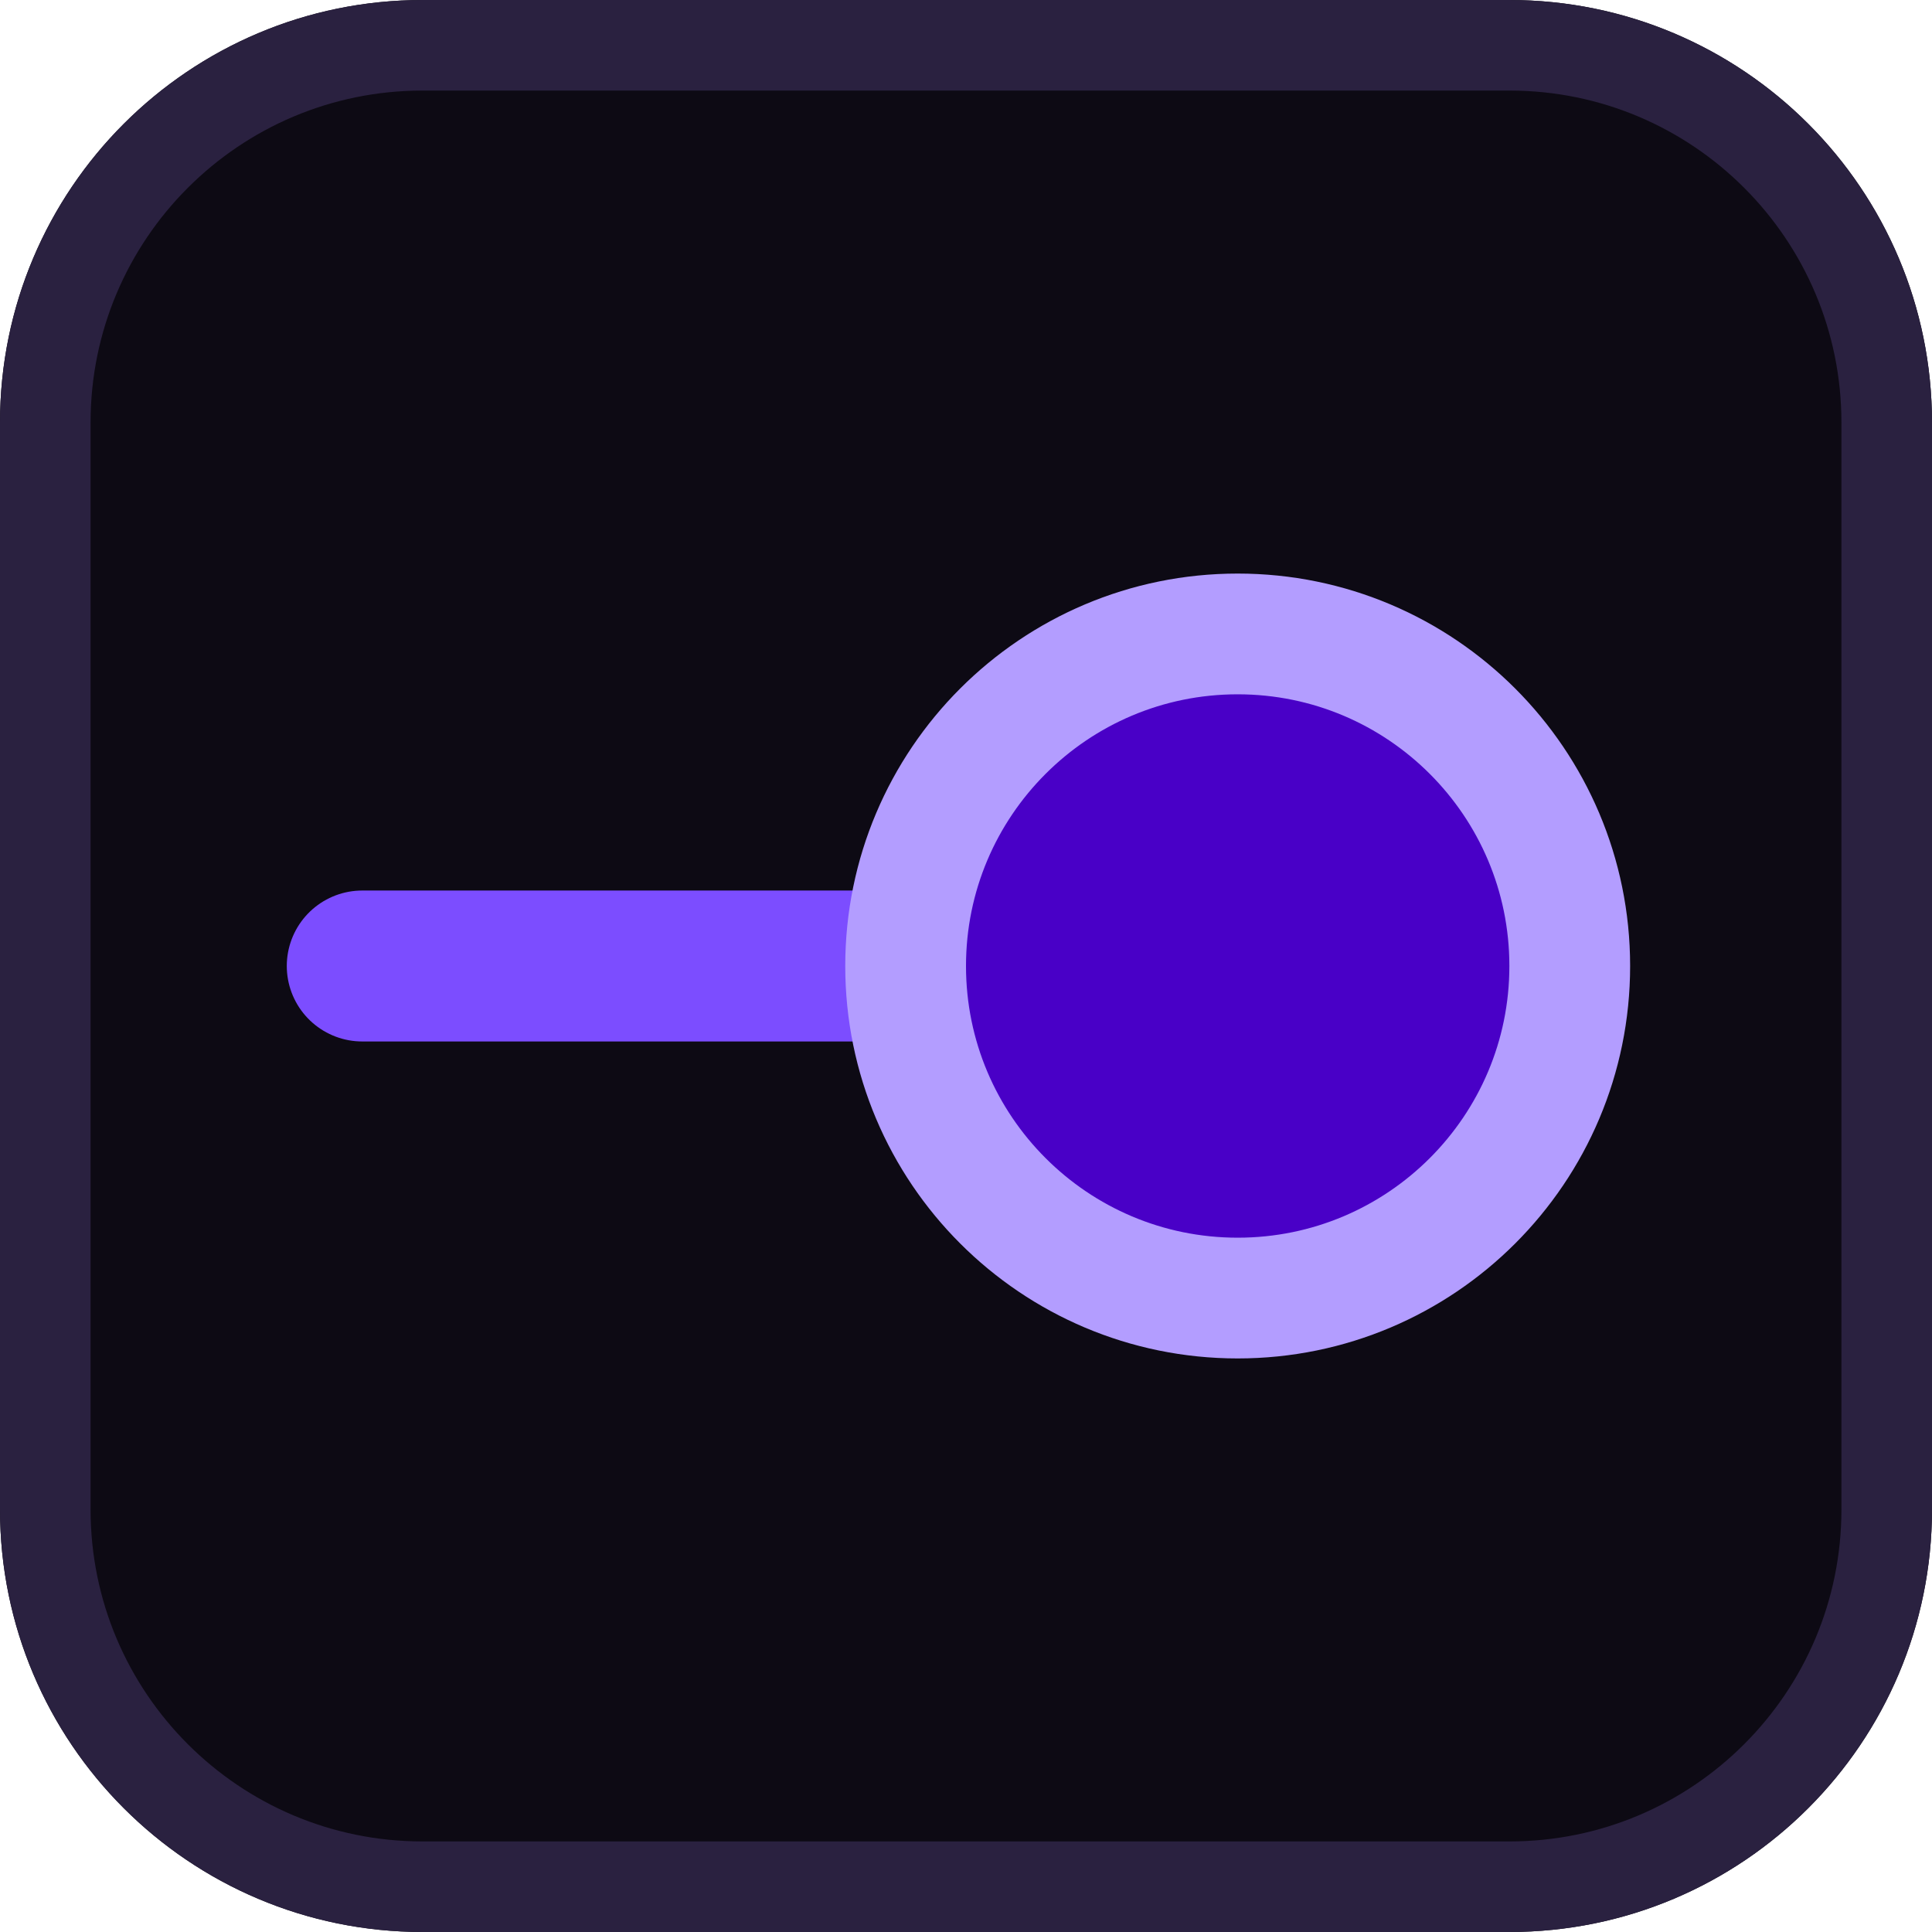
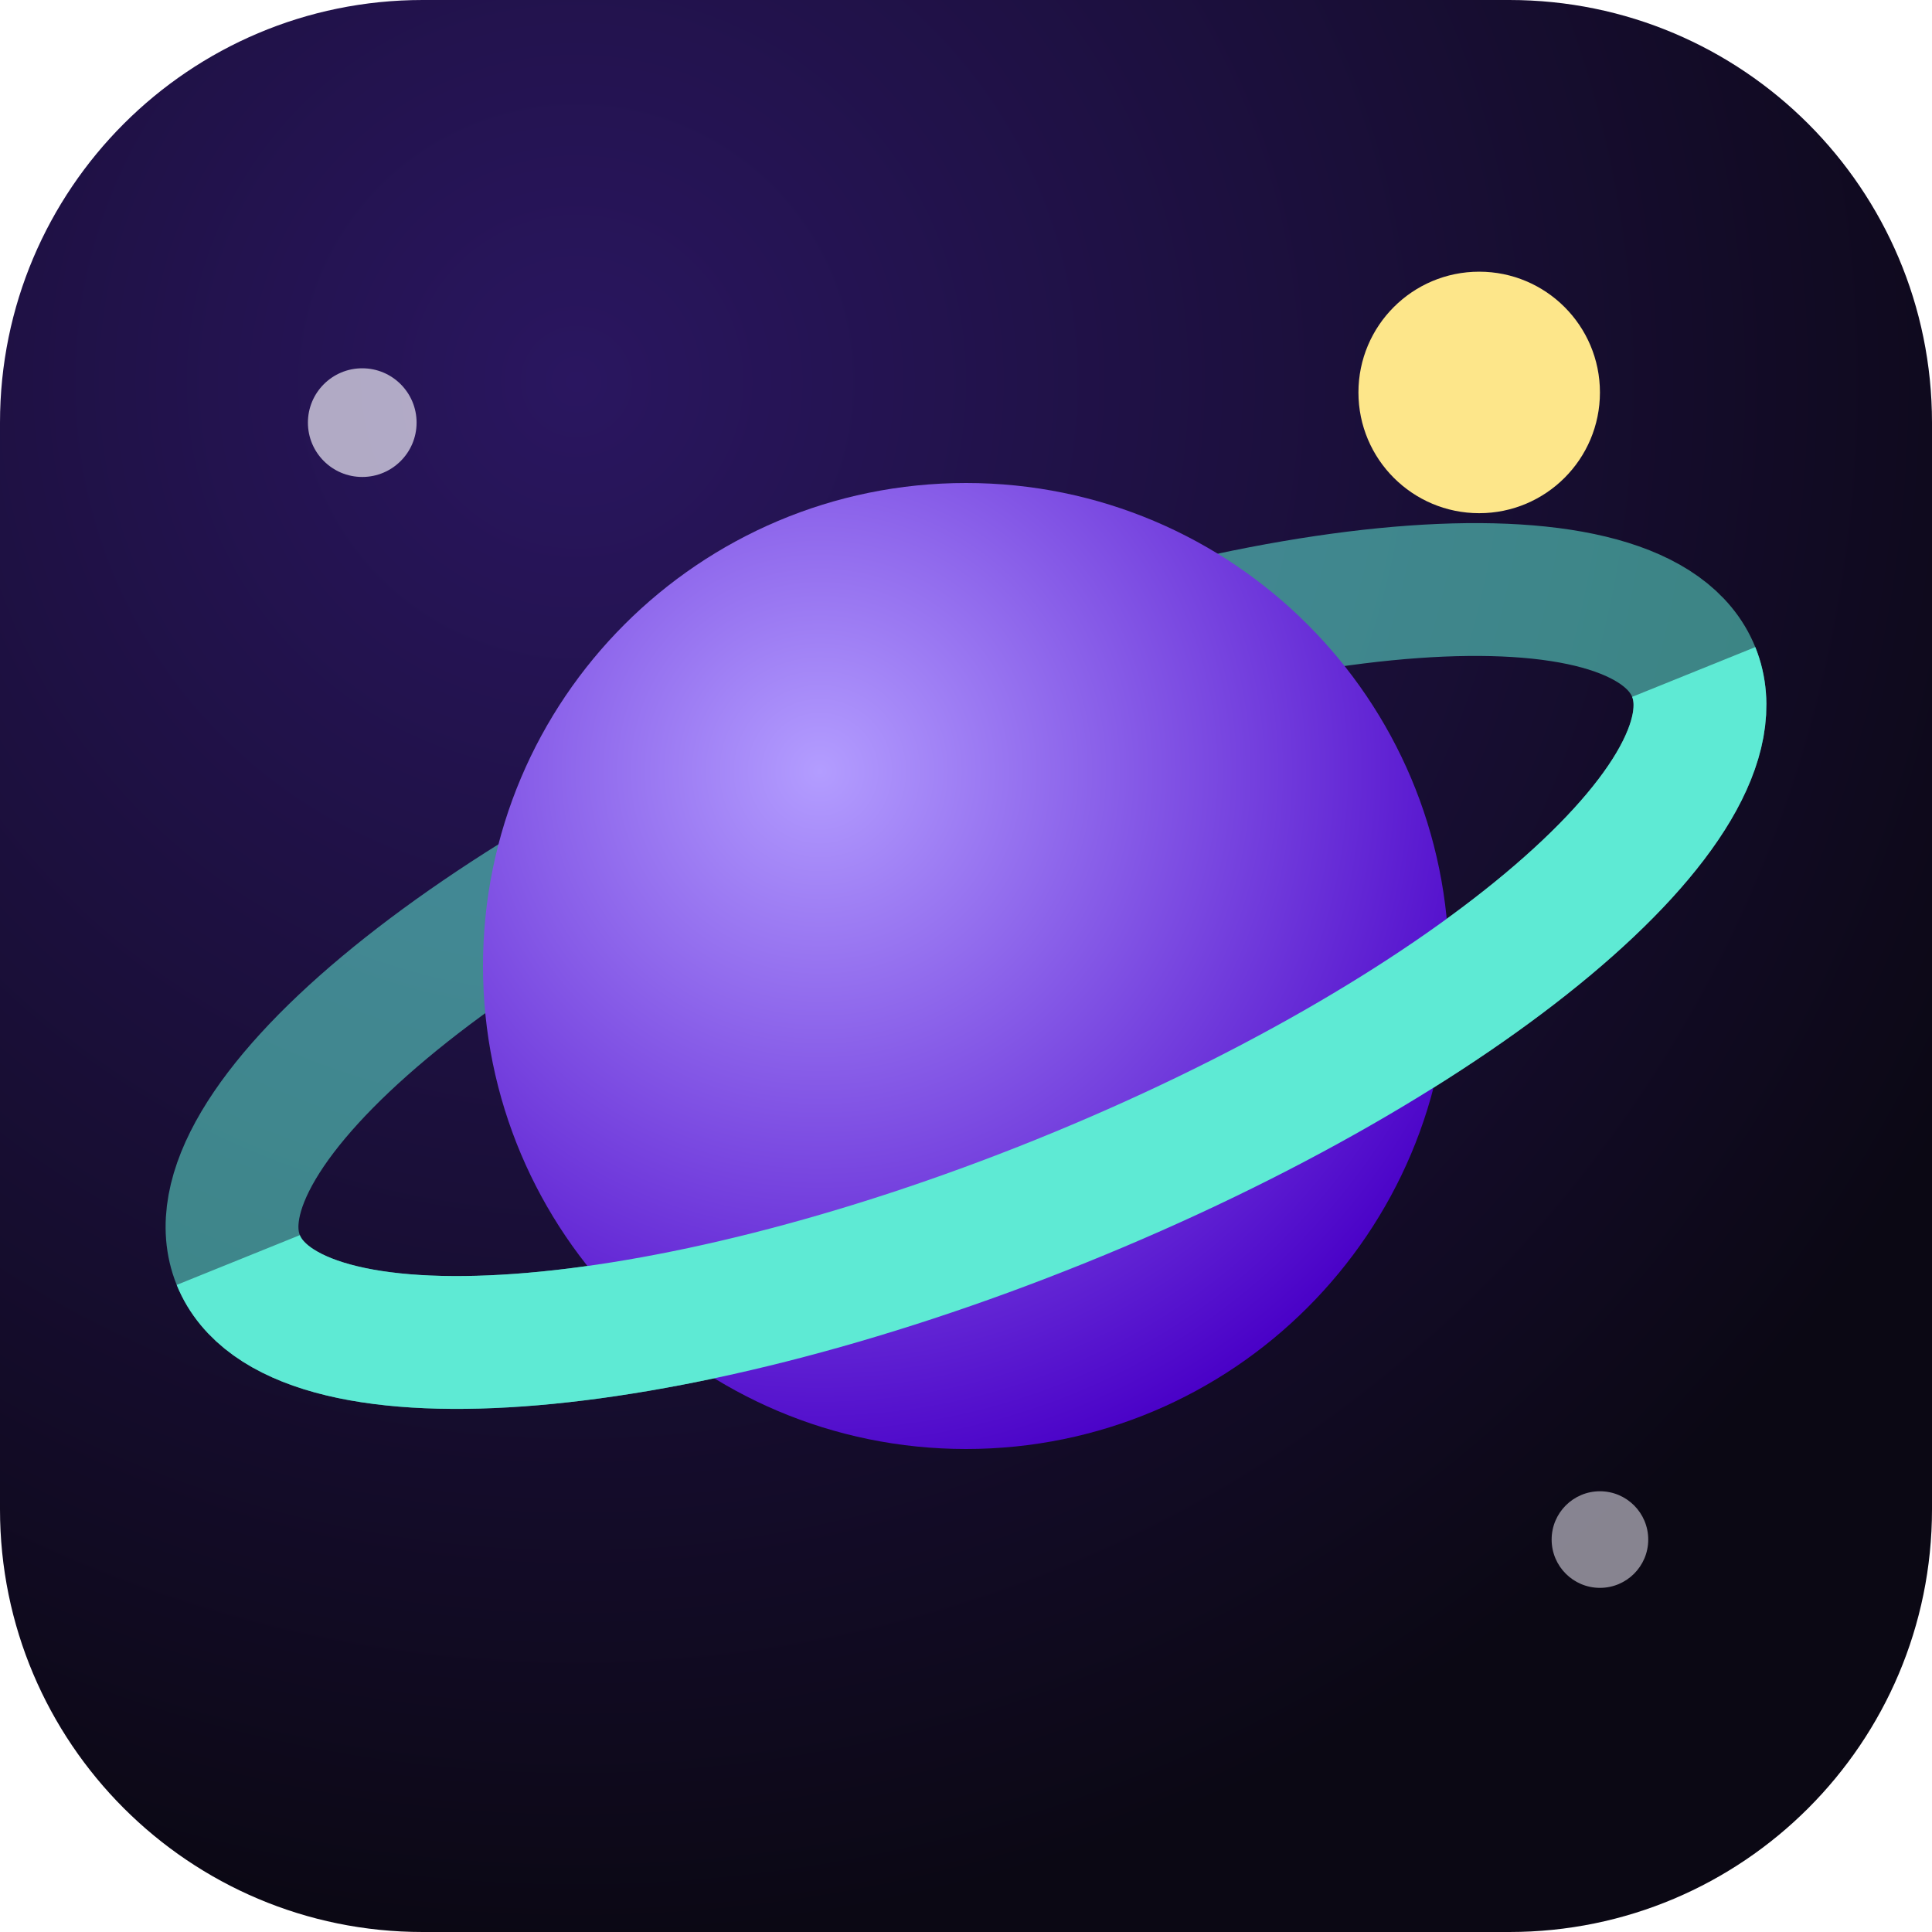
<svg xmlns="http://www.w3.org/2000/svg" viewBox="0 0 32 32">
-   <rect width="32" height="32" rx="7" fill="#0D0A14" />
-   <rect x="0.75" y="0.75" width="30.5" height="30.5" rx="6.25" fill="none" stroke="#2A2140" stroke-width="1.5" />
-   <path d="M6 16h9" stroke="#7C4DFF" stroke-width="2.5" stroke-linecap="round" />
-   <circle cx="20.5" cy="16" r="5.5" fill="#4900C7" stroke="#B39DFF" stroke-width="2" />
+   <defs>
+     <radialGradient id="g" cx="35%" cy="30%" r="75%">
+       <stop offset="0" stop-color="#b39dff" />
+       <stop offset="1" stop-color="#4900c7" />
+     </radialGradient>
+     <radialGradient id="glow" cx="30%" cy="20%" r="80%">
+       <stop offset="0" stop-color="#2a1660" />
+       <stop offset="1" stop-color="#0b0814" />
+     </radialGradient>
+     <clipPath id="front">
+       <rect x="-4" y="16" width="40" height="20" />
+     </clipPath>
+   </defs>
+   <rect width="32" height="32" rx="7" fill="url(#glow)" />
+   <circle cx="6" cy="7" r="0.9" fill="#ece9f5" opacity=".7" />
+   <circle cx="26.5" cy="25.5" r="0.8" fill="#ece9f5" opacity=".55" />
+   <circle cx="24.5" cy="6.5" r="2" fill="#fde68a" />
+   <g transform="rotate(-22 16 16)">
+     <ellipse cx="16" cy="16" rx="13" ry="4.2" fill="none" stroke="#5eead4" stroke-width="2.2" opacity=".55" />
+   </g>
+   <circle cx="16" cy="16" r="8" fill="url(#g)" />
+   <g transform="rotate(-22 16 16)">
+     <ellipse cx="16" cy="16" rx="13" ry="4.2" fill="none" stroke="#5eead4" stroke-width="2.2" clip-path="url(#front)" />
+   </g>
</svg>
